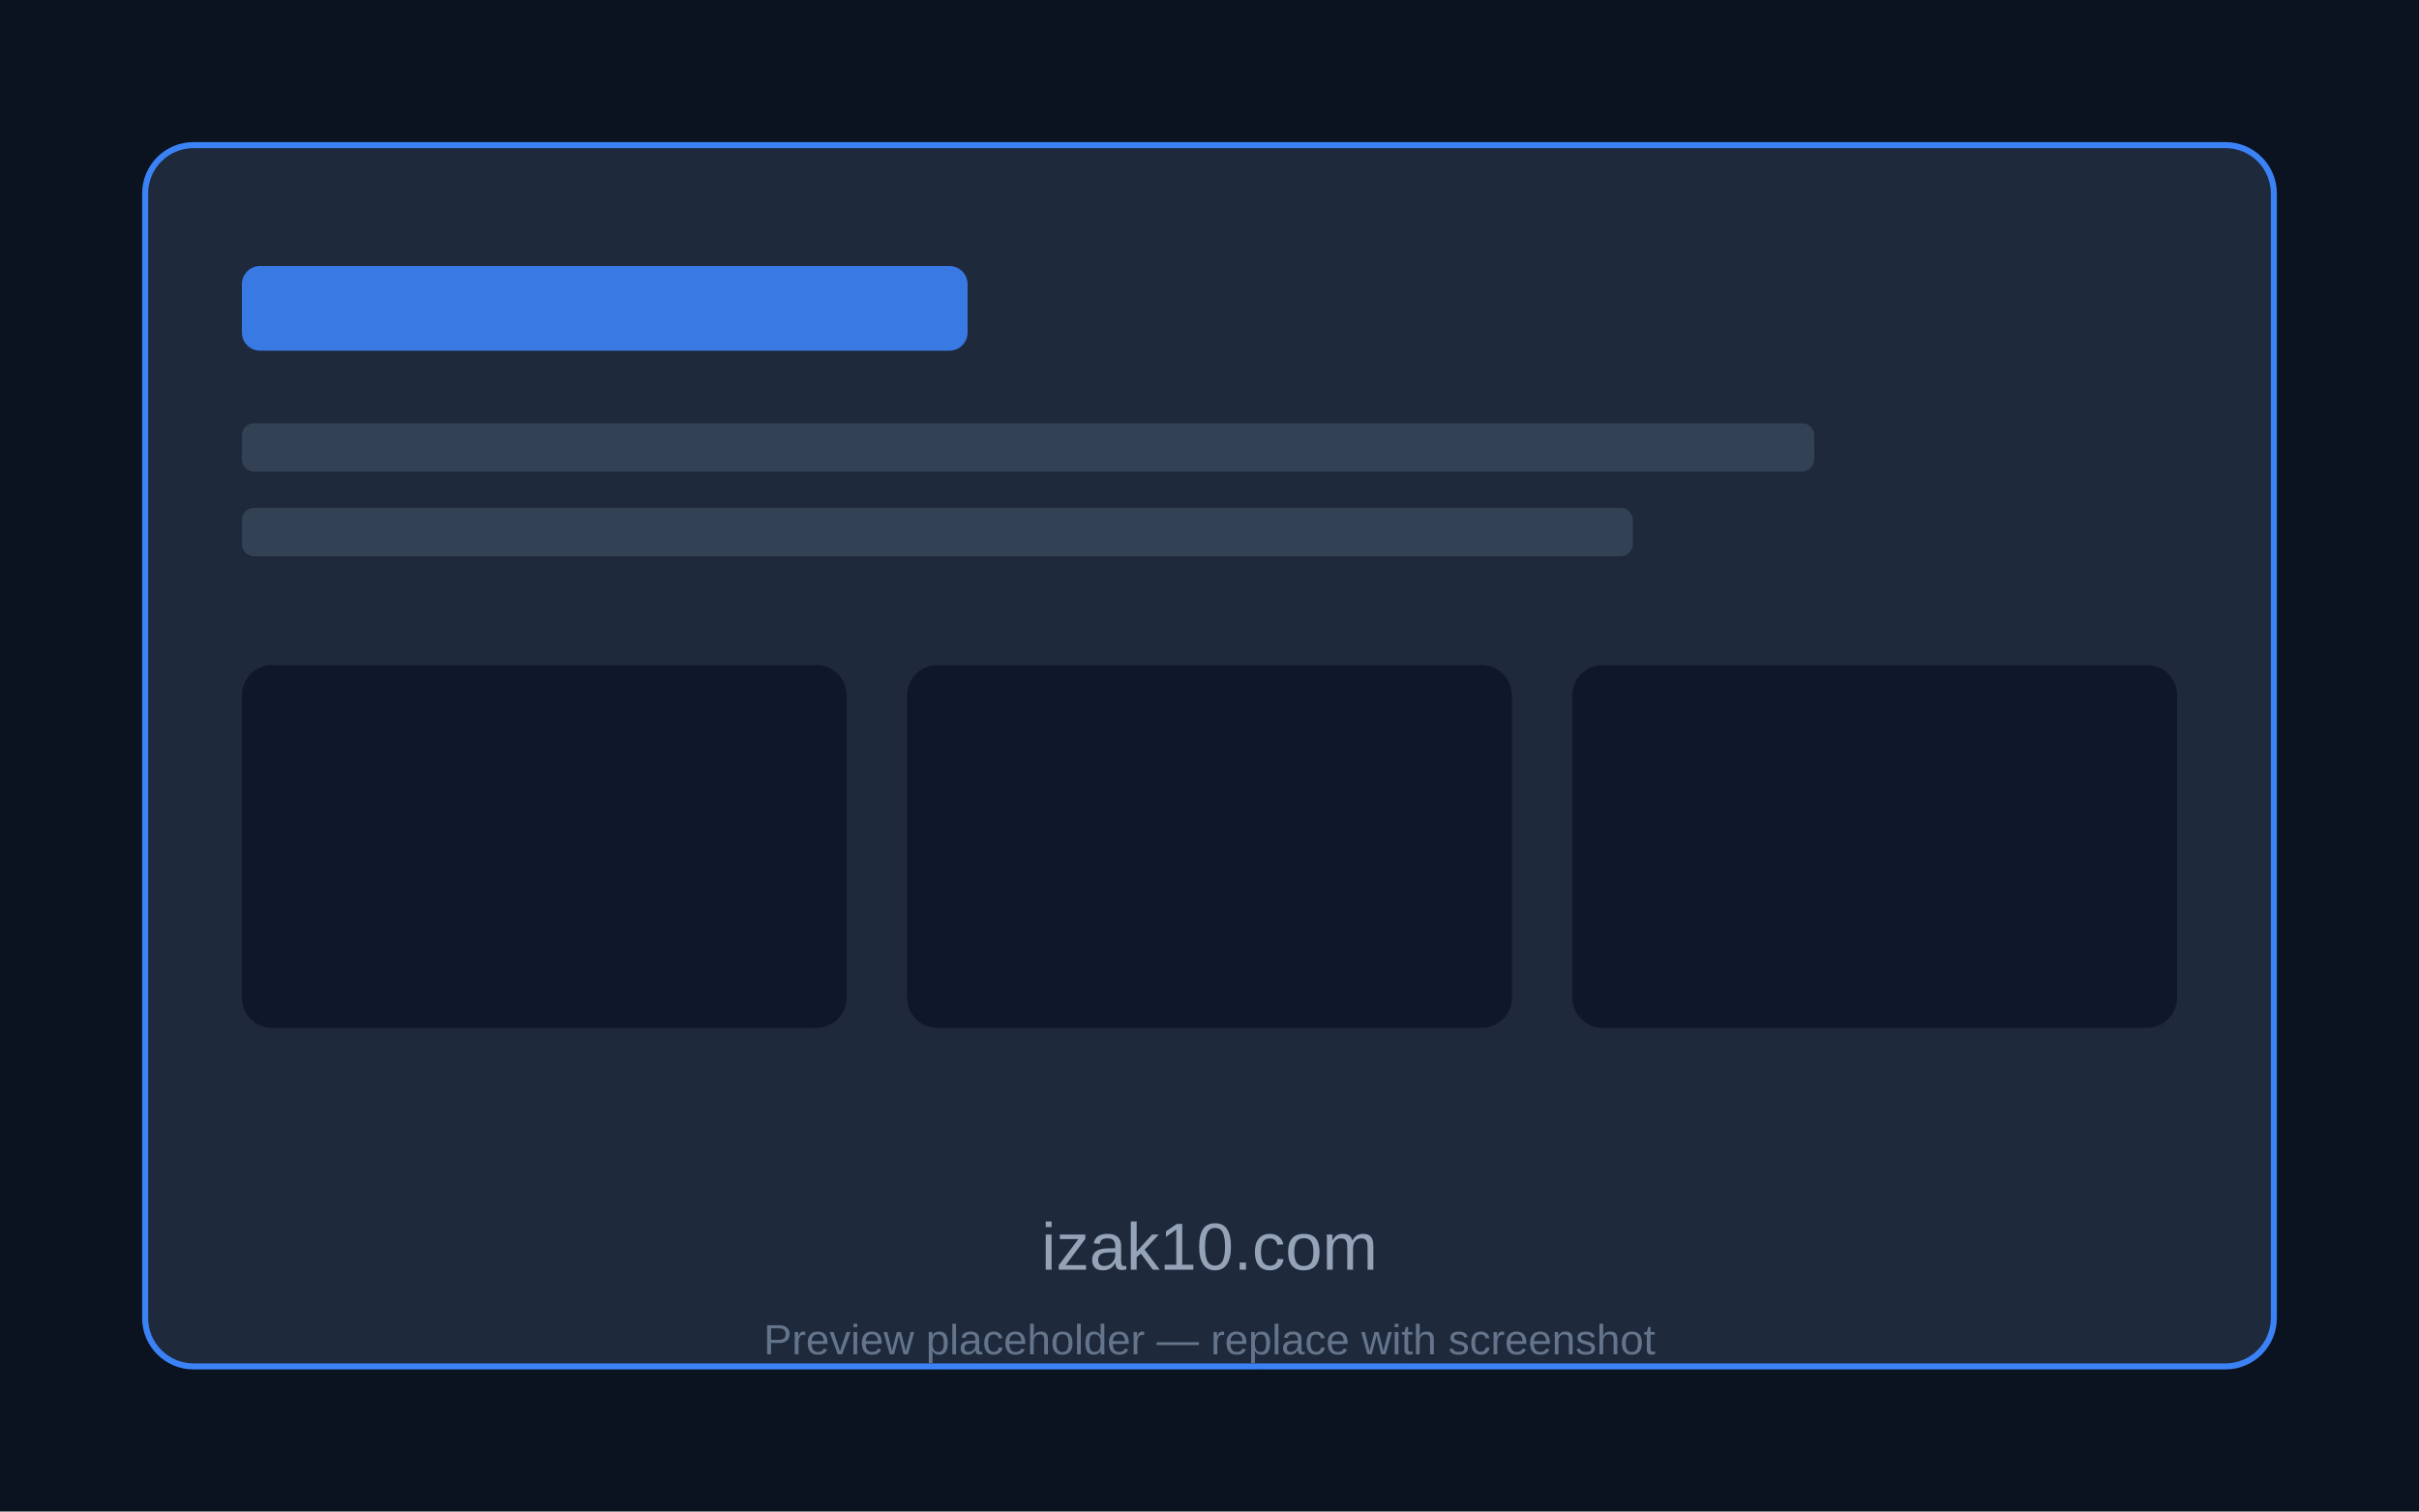
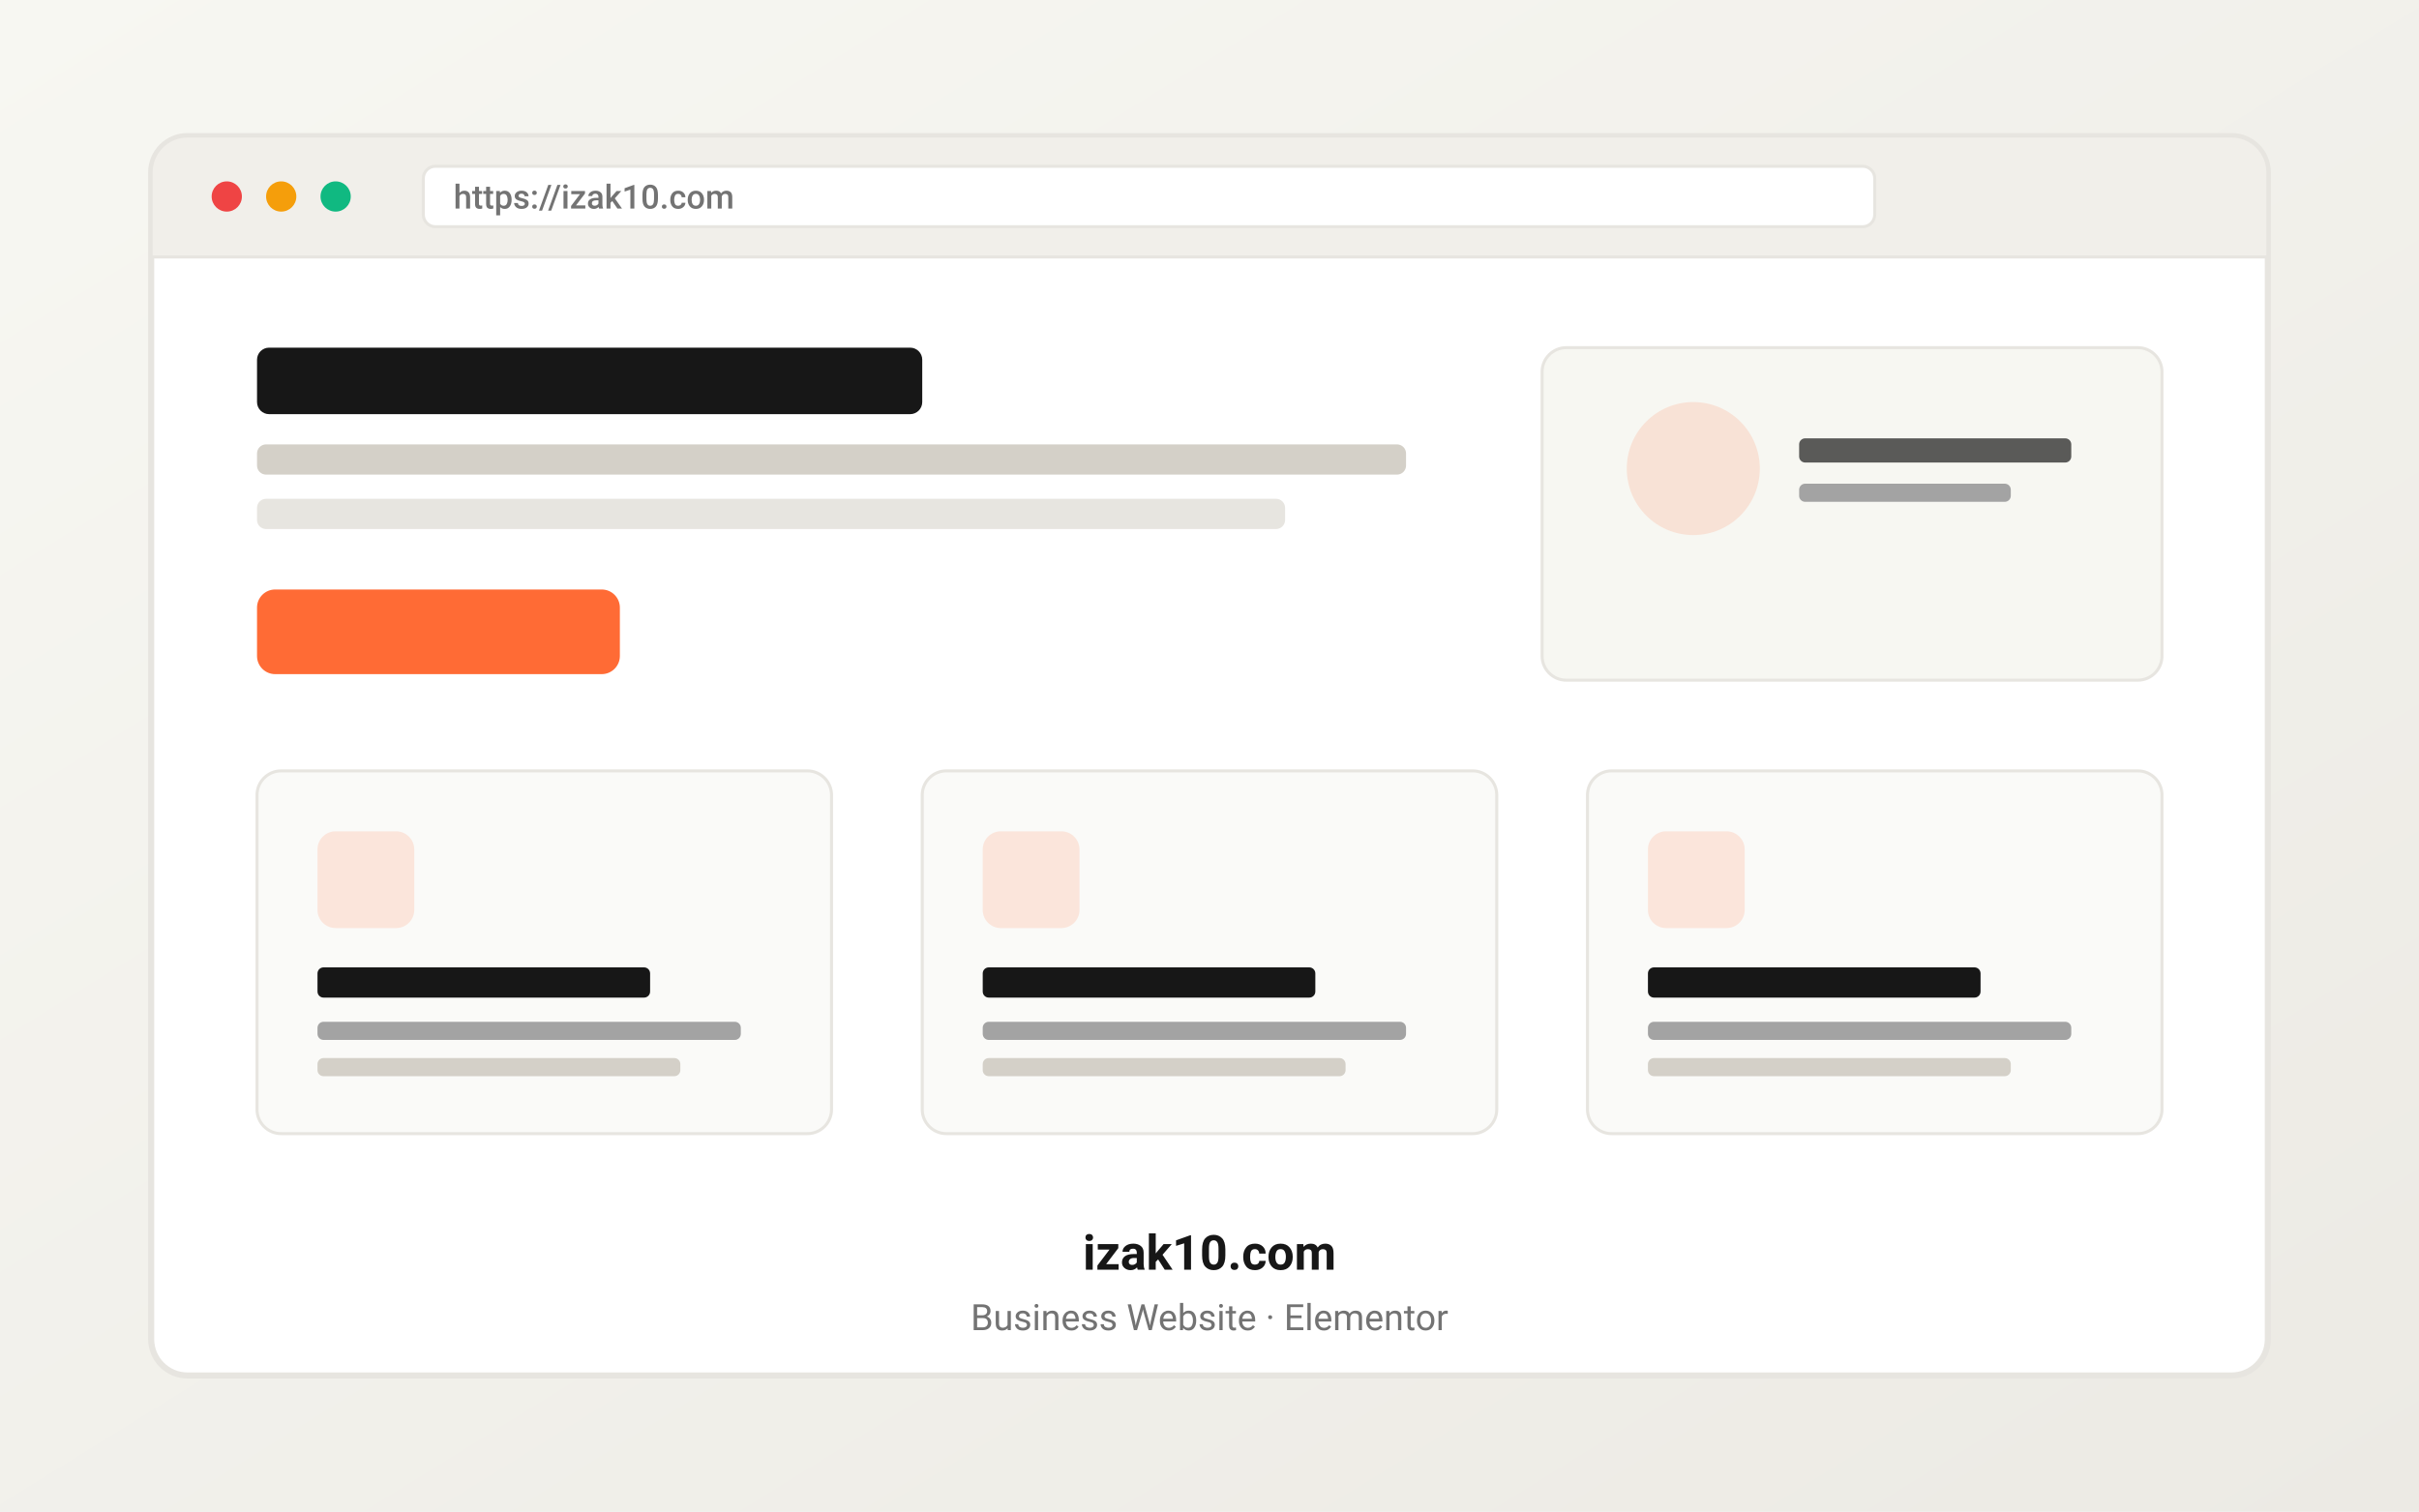
<svg xmlns="http://www.w3.org/2000/svg" width="800" height="500" viewBox="0 0 800 500">
-   <rect width="800" height="500" fill="#0B1220" />
-   <rect x="48" y="48" width="704" height="404" rx="16" fill="#1E293B" stroke="#3B82F6" stroke-width="2" />
-   <rect x="80" y="88" width="240" height="28" rx="6" fill="#3B82F6" opacity="0.9" />
-   <rect x="80" y="140" width="520" height="16" rx="4" fill="#334155" />
-   <rect x="80" y="168" width="460" height="16" rx="4" fill="#334155" />
-   <rect x="80" y="220" width="200" height="120" rx="10" fill="#0F172A" />
-   <rect x="300" y="220" width="200" height="120" rx="10" fill="#0F172A" />
-   <rect x="520" y="220" width="200" height="120" rx="10" fill="#0F172A" />
-   <text x="400" y="420" text-anchor="middle" fill="#94A3B8" font-family="Arial,sans-serif" font-size="22">izak10.com</text>
-   <text x="400" y="448" text-anchor="middle" fill="#64748B" font-family="Arial,sans-serif" font-size="14">Preview placeholder — replace with screenshot</text>
+   <defs>
+     <linearGradient id="bg-izak10" x1="0" y1="0" x2="1" y2="1">
+       <stop offset="0%" stop-color="#F7F7F2" />
+       <stop offset="100%" stop-color="#ECEAE4" />
+     </linearGradient>
+   </defs>
+   <rect width="800" height="500" fill="url(#bg-izak10)" />
+   <rect x="50" y="45" width="700" height="410" rx="12" fill="#FFFFFF" stroke="#E7E5E0" stroke-width="2" />
+   <path d="M 50 57 A 12 12 0 0 1 62 45 L 738 45 A 12 12 0 0 1 750 57 L 750 85 L 50 85 Z" fill="#F1EFEA" stroke="#E7E5E0" stroke-width="1" />
+   <circle cx="75" cy="65" r="5" fill="#EF4444" />
+   <circle cx="93" cy="65" r="5" fill="#F59E0B" />
+   <circle cx="111" cy="65" r="5" fill="#10B981" />
+   <rect x="140" y="55" width="480" height="20" rx="4" fill="#FFFFFF" stroke="#E7E5E0" stroke-width="1" />
+   <text x="150" y="69" fill="#737373" font-family="-apple-system,BlinkMacSystemFont,Segoe UI,Roboto,sans-serif" font-size="11" font-weight="500">https://izak10.com</text>
+   <rect x="85" y="115" width="220" height="22" rx="4" fill="#171717" />
+   <rect x="85" y="147" width="380" height="10" rx="3" fill="#D4D0C8" />
+   <rect x="85" y="165" width="340" height="10" rx="3" fill="#E7E5E0" />
+   <rect x="85" y="195" width="120" height="28" rx="6" fill="#FF6B35" />
+   <rect x="510" y="115" width="205" height="110" rx="8" fill="#F7F7F2" stroke="#E7E5E0" stroke-width="1" />
+   <circle cx="560" cy="155" r="22" fill="#FF6B35" opacity="0.15" />
+   <rect x="595" y="145" width="90" height="8" rx="2" fill="#171717" opacity="0.7" />
+   <rect x="595" y="160" width="70" height="6" rx="2" fill="#A3A3A3" />
+   <rect x="85" y="255" width="190" height="120" rx="8" fill="#FAFAF8" stroke="#E7E5E0" stroke-width="1" />
+   <rect x="105" y="275" width="32" height="32" rx="6" fill="#FF6B35" opacity="0.15" />
+   <rect x="105" y="320" width="110" height="10" rx="2" fill="#171717" />
+   <rect x="105" y="338" width="140" height="6" rx="2" fill="#A3A3A3" />
+   <rect x="105" y="350" width="120" height="6" rx="2" fill="#D4D0C8" />
+   <rect x="305" y="255" width="190" height="120" rx="8" fill="#FAFAF8" stroke="#E7E5E0" stroke-width="1" />
+   <rect x="325" y="275" width="32" height="32" rx="6" fill="#FF6B35" opacity="0.15" />
+   <rect x="325" y="320" width="110" height="10" rx="2" fill="#171717" />
+   <rect x="325" y="338" width="140" height="6" rx="2" fill="#A3A3A3" />
+   <rect x="325" y="350" width="120" height="6" rx="2" fill="#D4D0C8" />
+   <rect x="525" y="255" width="190" height="120" rx="8" fill="#FAFAF8" stroke="#E7E5E0" stroke-width="1" />
+   <rect x="545" y="275" width="32" height="32" rx="6" fill="#FF6B35" opacity="0.15" />
+   <rect x="545" y="320" width="110" height="10" rx="2" fill="#171717" />
+   <rect x="545" y="338" width="140" height="6" rx="2" fill="#A3A3A3" />
+   <rect x="545" y="350" width="120" height="6" rx="2" fill="#D4D0C8" />
+   <text x="400" y="420" text-anchor="middle" fill="#171717" font-family="-apple-system,BlinkMacSystemFont,Segoe UI,Roboto,sans-serif" font-size="16" font-weight="600">izak10.com</text>
+   <text x="400" y="440" text-anchor="middle" fill="#737373" font-family="-apple-system,BlinkMacSystemFont,Segoe UI,Roboto,sans-serif" font-size="12">Business Website · Elementor</text>
</svg>
